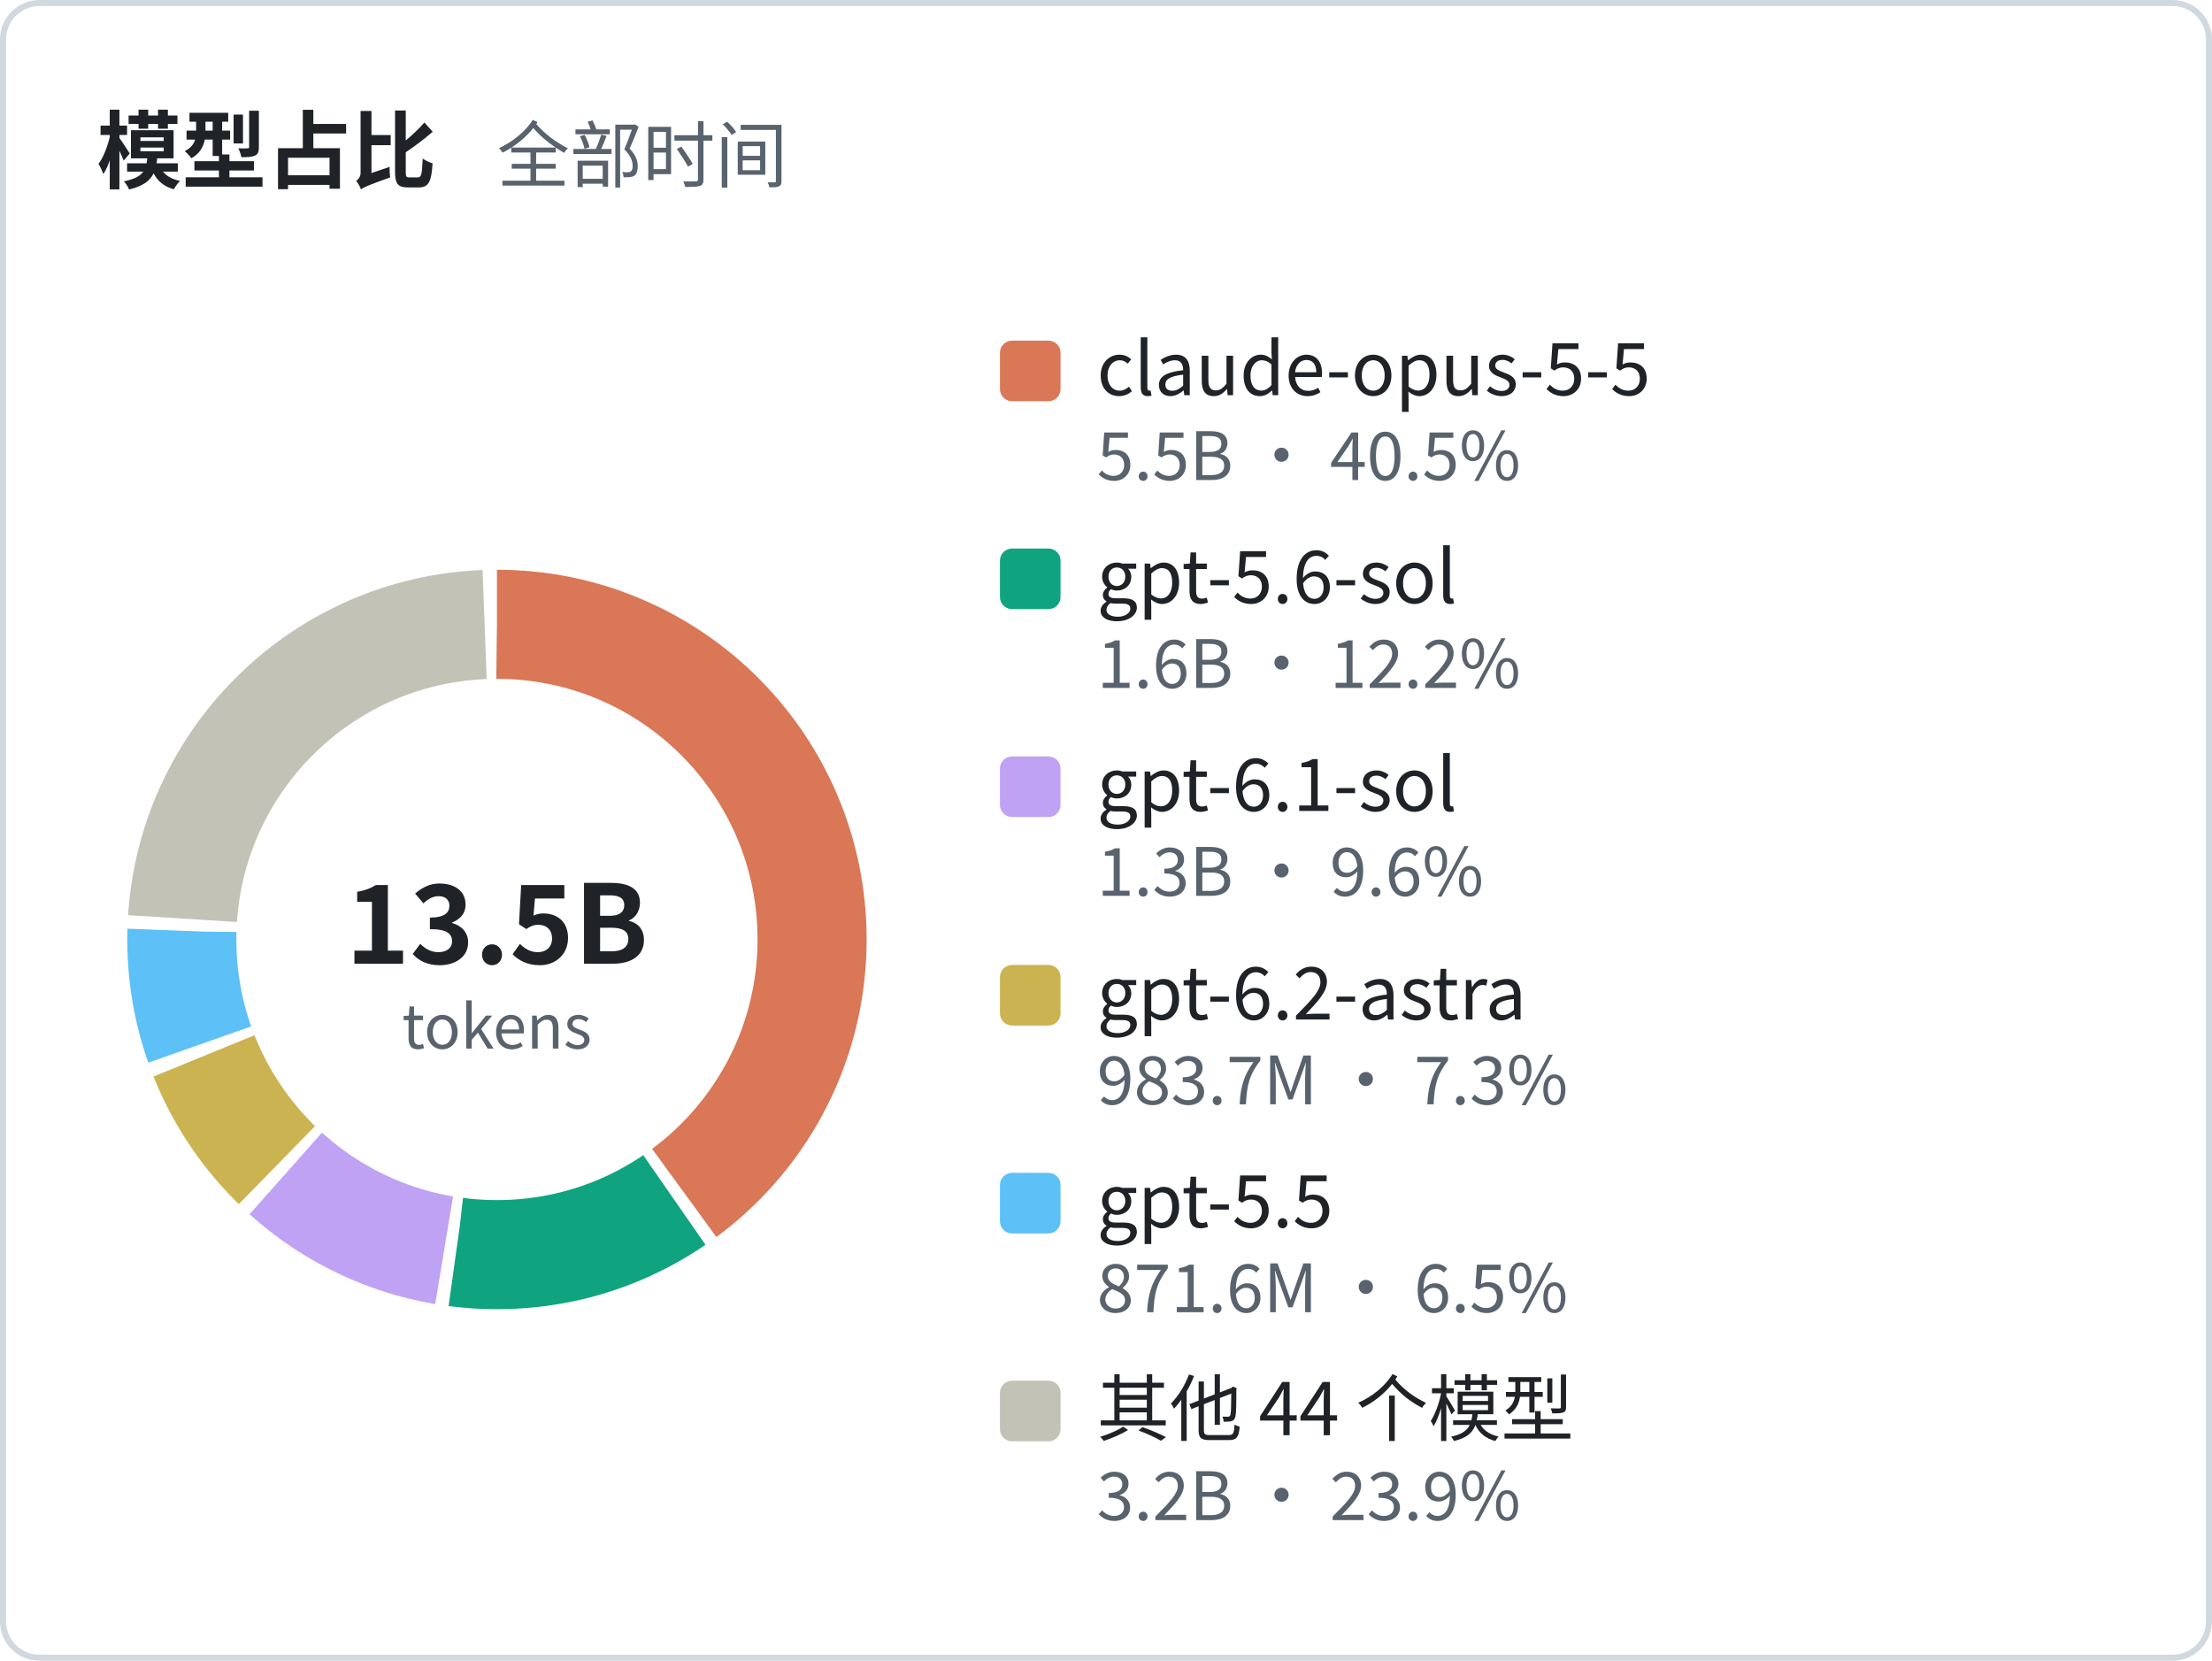
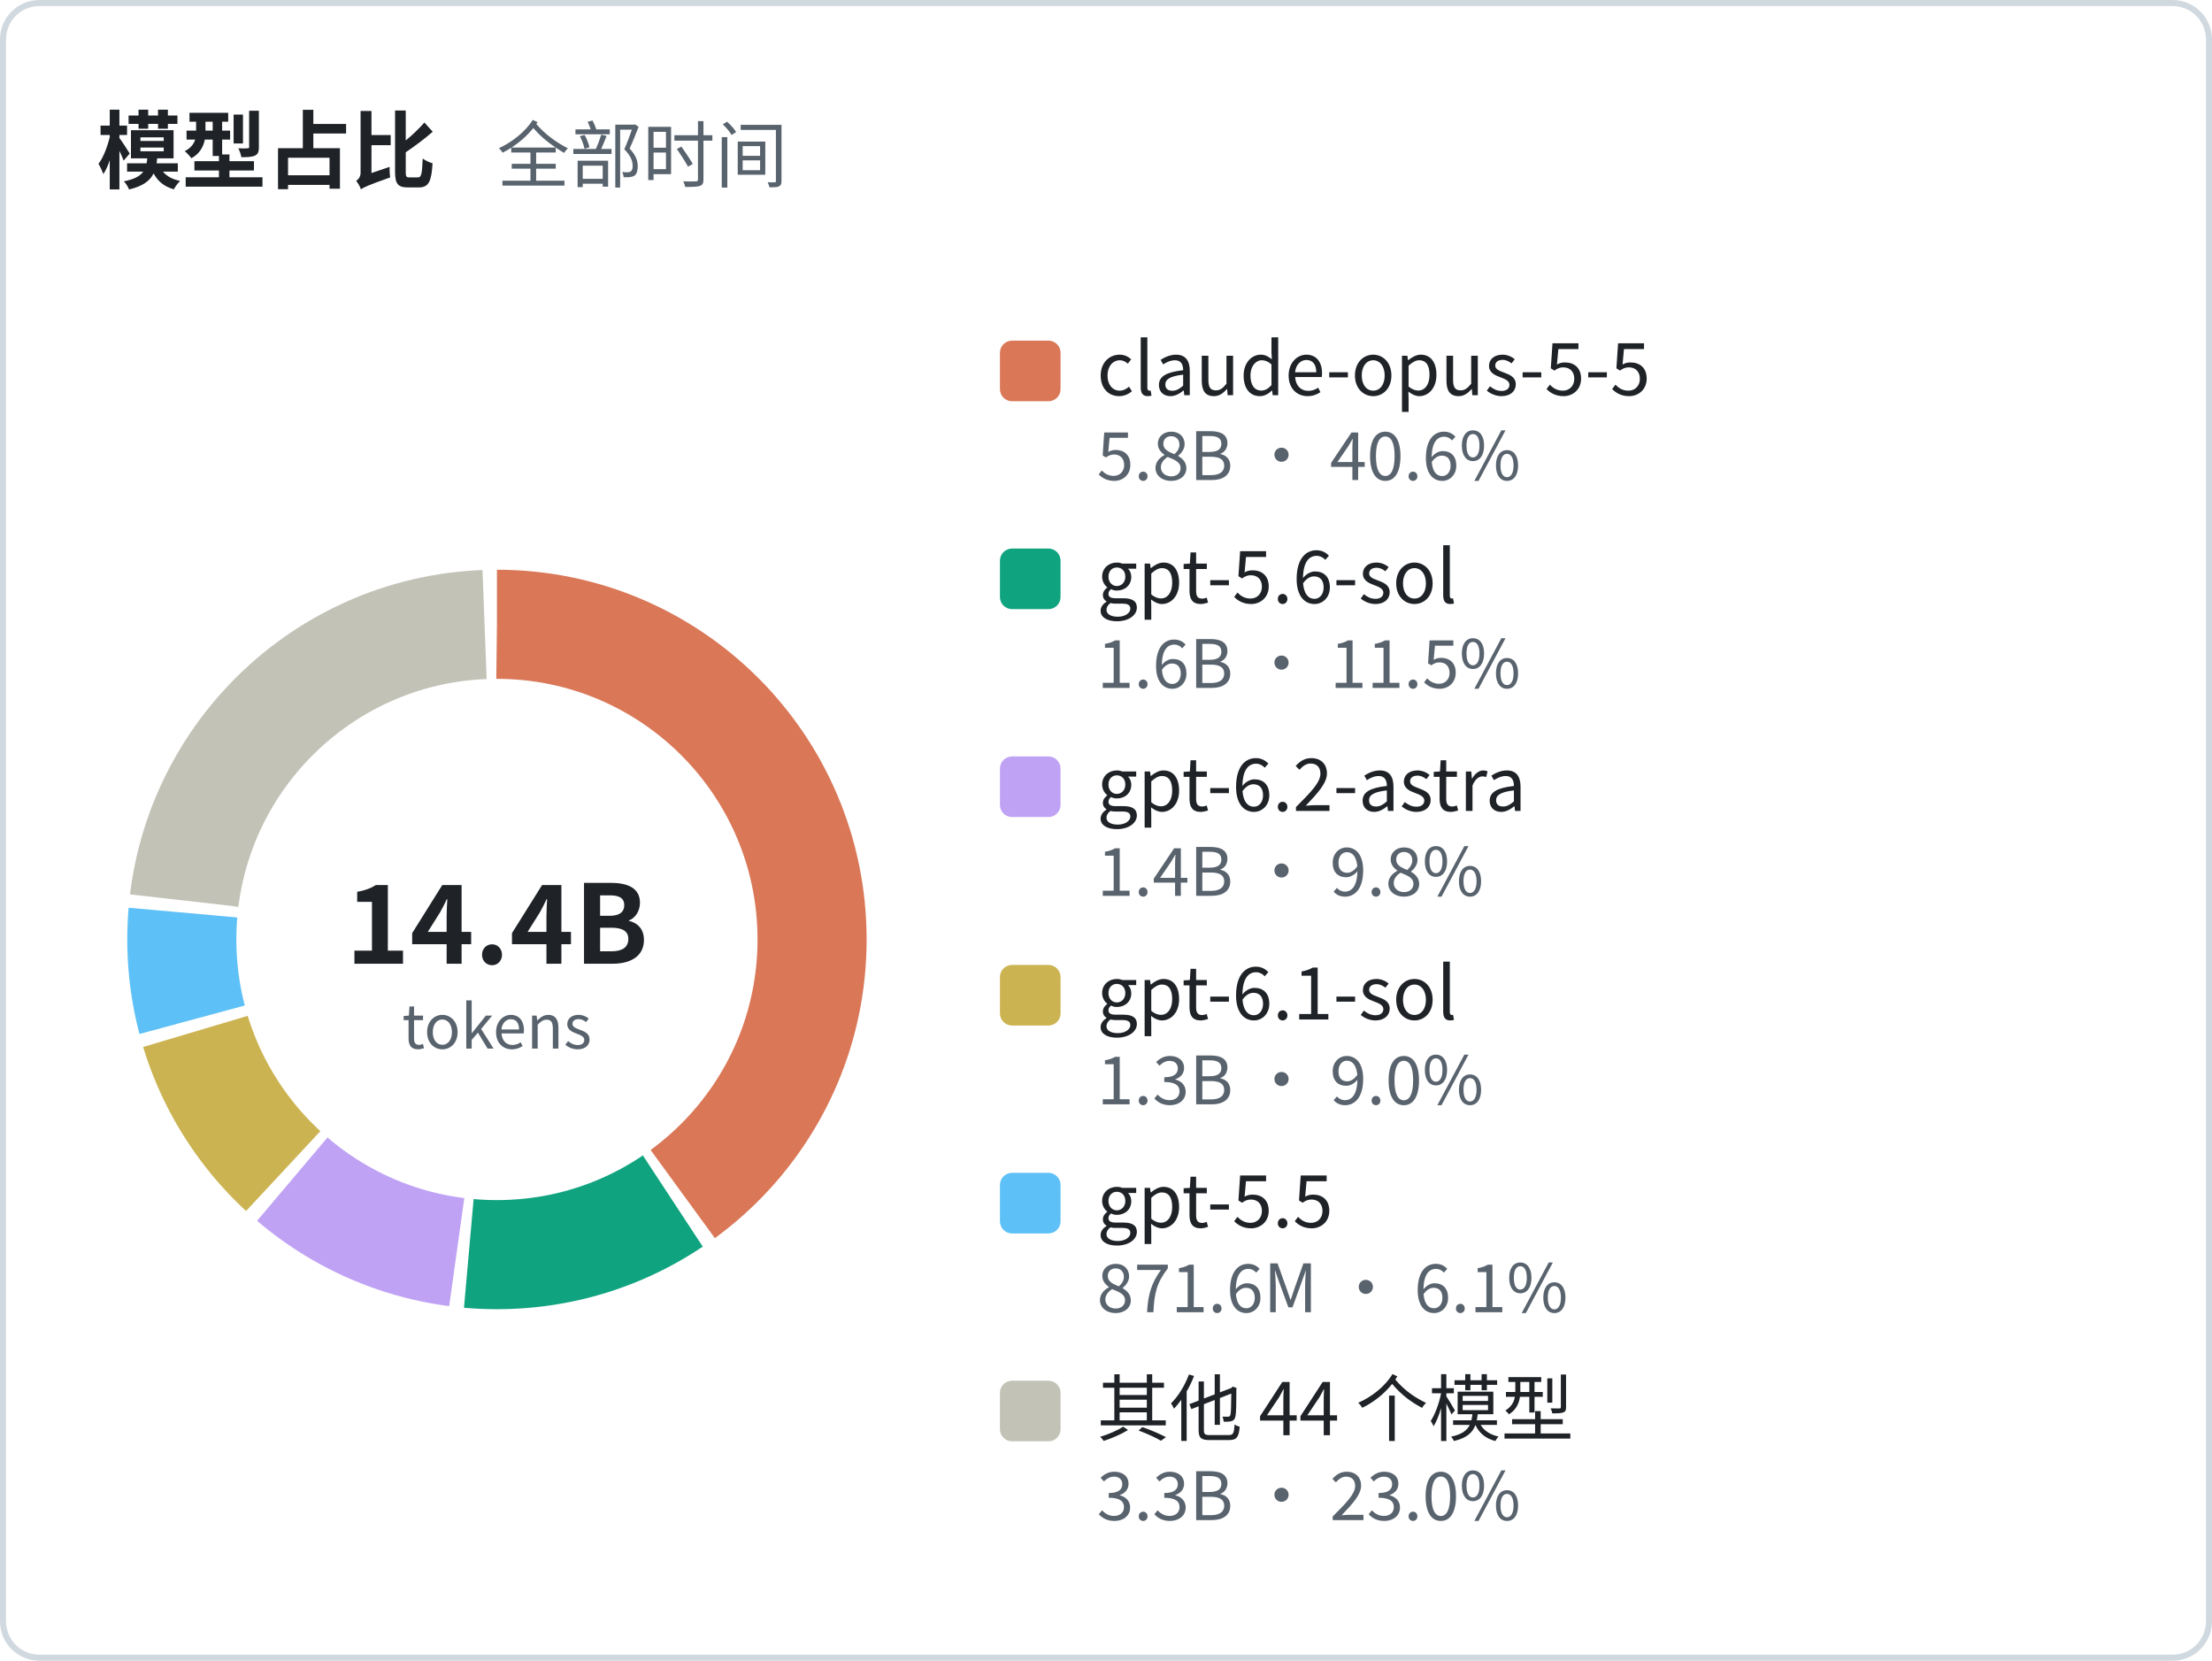
<svg xmlns="http://www.w3.org/2000/svg" width="365" height="274" viewBox="0 0 365 274" font-family="system-ui, -apple-system, 'Segoe UI', 'PingFang SC', 'Microsoft YaHei', 'Noto Sans CJK SC', sans-serif">
  <rect x="0.5" y="0.5" width="364" height="273" rx="6" fill="none" stroke="#d1d9e0" />
  <text x="16" y="30" font-size="14" font-weight="600" fill="#1f2328">模型占比<tspan dx="10" font-size="12" font-weight="400" fill="#59636e">全部时间</tspan>
  </text>
-   <circle cx="82" cy="155" r="52" fill="none" stroke="#d97757" stroke-width="18" stroke-dasharray="130.28 326.73" stroke-dashoffset="-0.00" transform="rotate(-90 82 155)" />
-   <circle cx="82" cy="155" r="52" fill="none" stroke="#10a37f" stroke-width="18" stroke-dasharray="37.85 326.73" stroke-dashoffset="-132.28" transform="rotate(-90 82 155)" />
-   <circle cx="82" cy="155" r="52" fill="none" stroke="#c0a2f5" stroke-width="18" stroke-dasharray="29.44 326.73" stroke-dashoffset="-172.13" transform="rotate(-90 82 155)" />
-   <circle cx="82" cy="155" r="52" fill="none" stroke="#ccb352" stroke-width="18" stroke-dasharray="21.83 326.73" stroke-dashoffset="-203.57" transform="rotate(-90 82 155)" />
-   <circle cx="82" cy="155" r="52" fill="none" stroke="#5dc0f6" stroke-width="18" stroke-dasharray="19.11 326.73" stroke-dashoffset="-227.40" transform="rotate(-90 82 155)" />
-   <circle cx="82" cy="155" r="52" fill="none" stroke="#c3c2b7" stroke-width="18" stroke-dasharray="76.21 326.73" stroke-dashoffset="-248.52" transform="rotate(-90 82 155)" />
-   <text x="82" y="159" font-size="18" font-weight="600" text-anchor="middle" fill="#1f2328">13.5B</text>
+   <circle cx="82" cy="155" r="52" fill="none" stroke="#d97757" stroke-width="18" stroke-dasharray="130.59 326.73" stroke-dashoffset="-0.00" transform="rotate(-90 82 155)" />
+   <circle cx="82" cy="155" r="52" fill="none" stroke="#10a37f" stroke-width="18" stroke-dasharray="35.44 326.73" stroke-dashoffset="-132.59" transform="rotate(-90 82 155)" />
+   <circle cx="82" cy="155" r="52" fill="none" stroke="#c0a2f5" stroke-width="18" stroke-dasharray="30.11 326.73" stroke-dashoffset="-170.03" transform="rotate(-90 82 155)" />
+   <circle cx="82" cy="155" r="52" fill="none" stroke="#ccb352" stroke-width="18" stroke-dasharray="27.54 326.73" stroke-dashoffset="-202.14" transform="rotate(-90 82 155)" />
+   <circle cx="82" cy="155" r="52" fill="none" stroke="#5dc0f6" stroke-width="18" stroke-dasharray="17.83 326.73" stroke-dashoffset="-231.68" transform="rotate(-90 82 155)" />
+   <circle cx="82" cy="155" r="52" fill="none" stroke="#c3c2b7" stroke-width="18" stroke-dasharray="73.21 326.73" stroke-dashoffset="-251.51" transform="rotate(-90 82 155)" />
+   <text x="82" y="159" font-size="18" font-weight="600" text-anchor="middle" fill="#1f2328">14.4B</text>
  <text x="82" y="173" font-size="10" text-anchor="middle" fill="#59636e">tokens</text>
  <rect x="165" y="56.2" width="10" height="10" rx="2" fill="#d97757" />
  <text x="181" y="65.2" font-size="12" fill="#1f2328">claude-opus-5-5</text>
-   <text x="181" y="79.2" font-size="11" fill="#59636e">5.5B · 40.5%</text>
+   <text x="181" y="79.2" font-size="11" fill="#59636e">5.8B · 40.6%</text>
  <rect x="165" y="90.5" width="10" height="10" rx="2" fill="#10a37f" />
  <text x="181" y="99.5" font-size="12" fill="#1f2328">gpt-5.6-sol</text>
-   <text x="181" y="113.5" font-size="11" fill="#59636e">1.6B · 12.2%</text>
+   <text x="181" y="113.5" font-size="11" fill="#59636e">1.6B · 11.5%</text>
  <rect x="165" y="124.8" width="10" height="10" rx="2" fill="#c0a2f5" />
-   <text x="181" y="133.8" font-size="12" fill="#1f2328">gpt-6.1-sol</text>
-   <text x="181" y="147.8" font-size="11" fill="#59636e">1.3B · 9.6%</text>
+   <text x="181" y="133.8" font-size="12" fill="#1f2328">gpt-6.2-astra</text>
+   <text x="181" y="147.8" font-size="11" fill="#59636e">1.4B · 9.8%</text>
  <rect x="165" y="159.2" width="10" height="10" rx="2" fill="#ccb352" />
-   <text x="181" y="168.2" font-size="12" fill="#1f2328">gpt-6.2-astra</text>
-   <text x="181" y="182.2" font-size="11" fill="#59636e">983.7M · 7.3%</text>
+   <text x="181" y="168.2" font-size="12" fill="#1f2328">gpt-6.1-sol</text>
+   <text x="181" y="182.2" font-size="11" fill="#59636e">1.3B · 9.0%</text>
  <rect x="165" y="193.5" width="10" height="10" rx="2" fill="#5dc0f6" />
  <text x="181" y="202.5" font-size="12" fill="#1f2328">gpt-5.5</text>
-   <text x="181" y="216.5" font-size="11" fill="#59636e">871.6M · 6.5%</text>
+   <text x="181" y="216.5" font-size="11" fill="#59636e">871.6M · 6.1%</text>
  <rect x="165" y="227.8" width="10" height="10" rx="2" fill="#c3c2b7" />
  <text x="181" y="236.8" font-size="12" fill="#1f2328">其他 44 个模型</text>
-   <text x="181" y="250.8" font-size="11" fill="#59636e">3.2B · 23.9%</text>
+   <text x="181" y="250.8" font-size="11" fill="#59636e">3.3B · 23.0%</text>
</svg>
